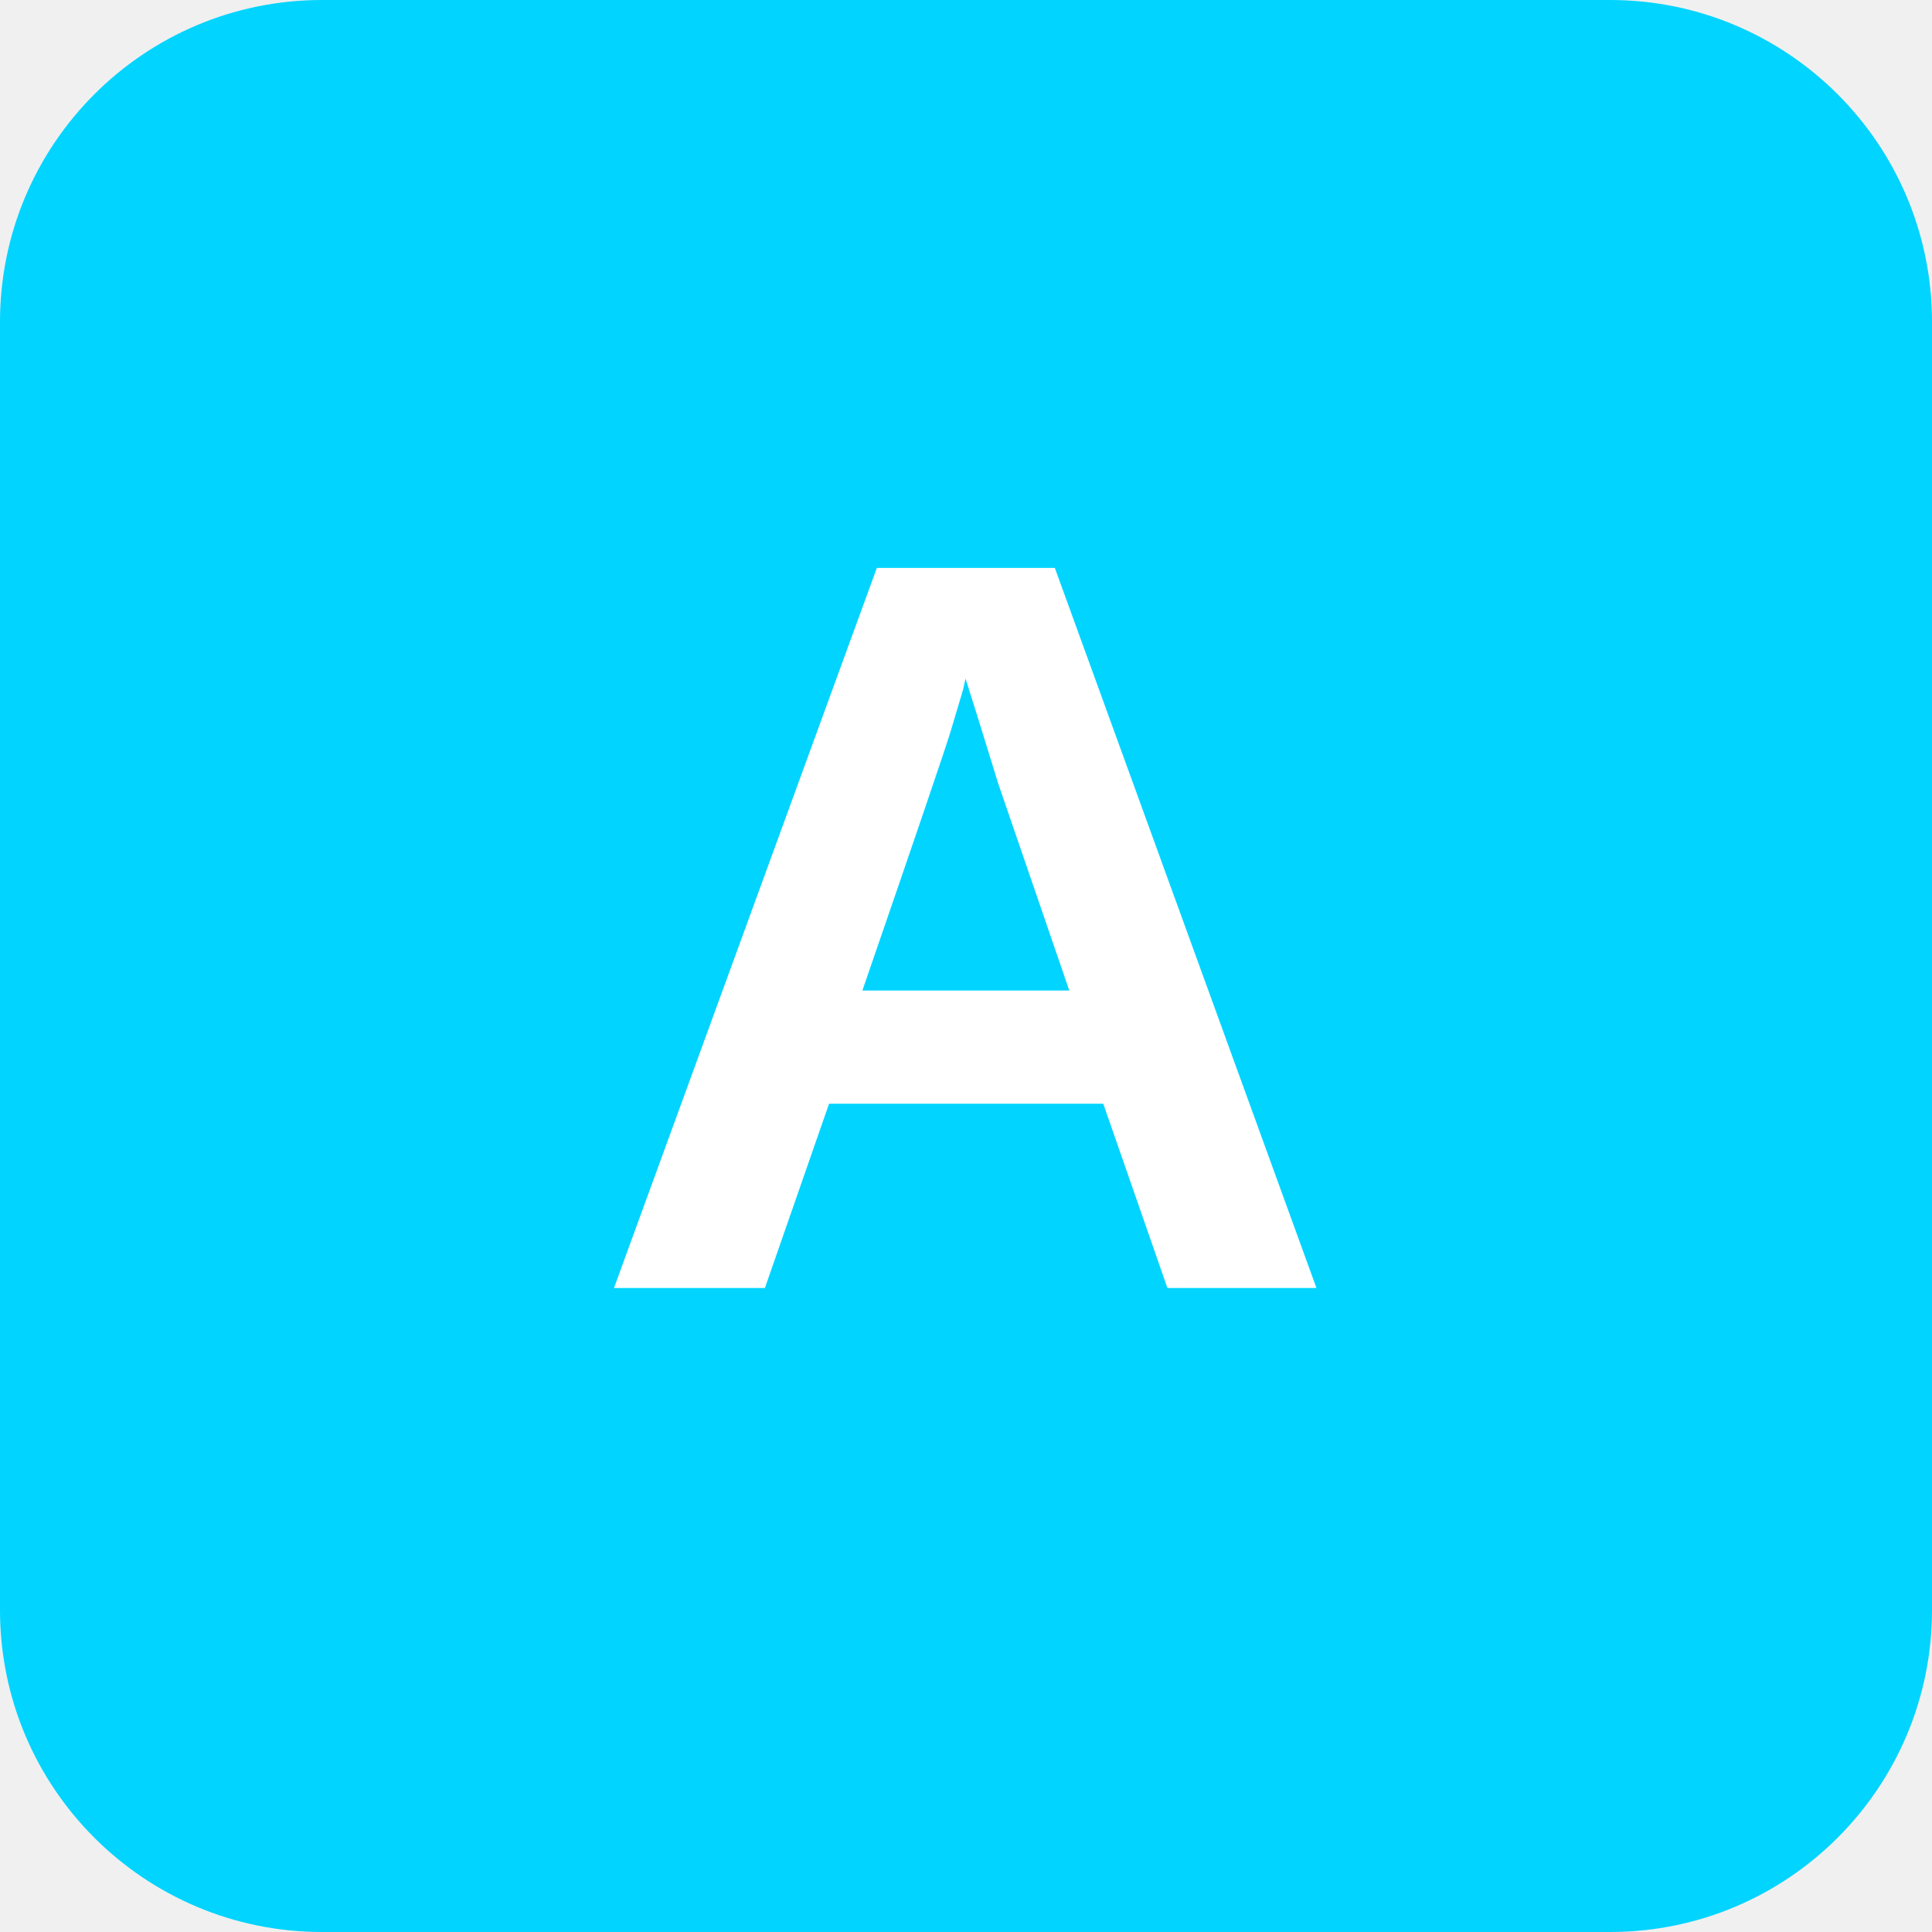
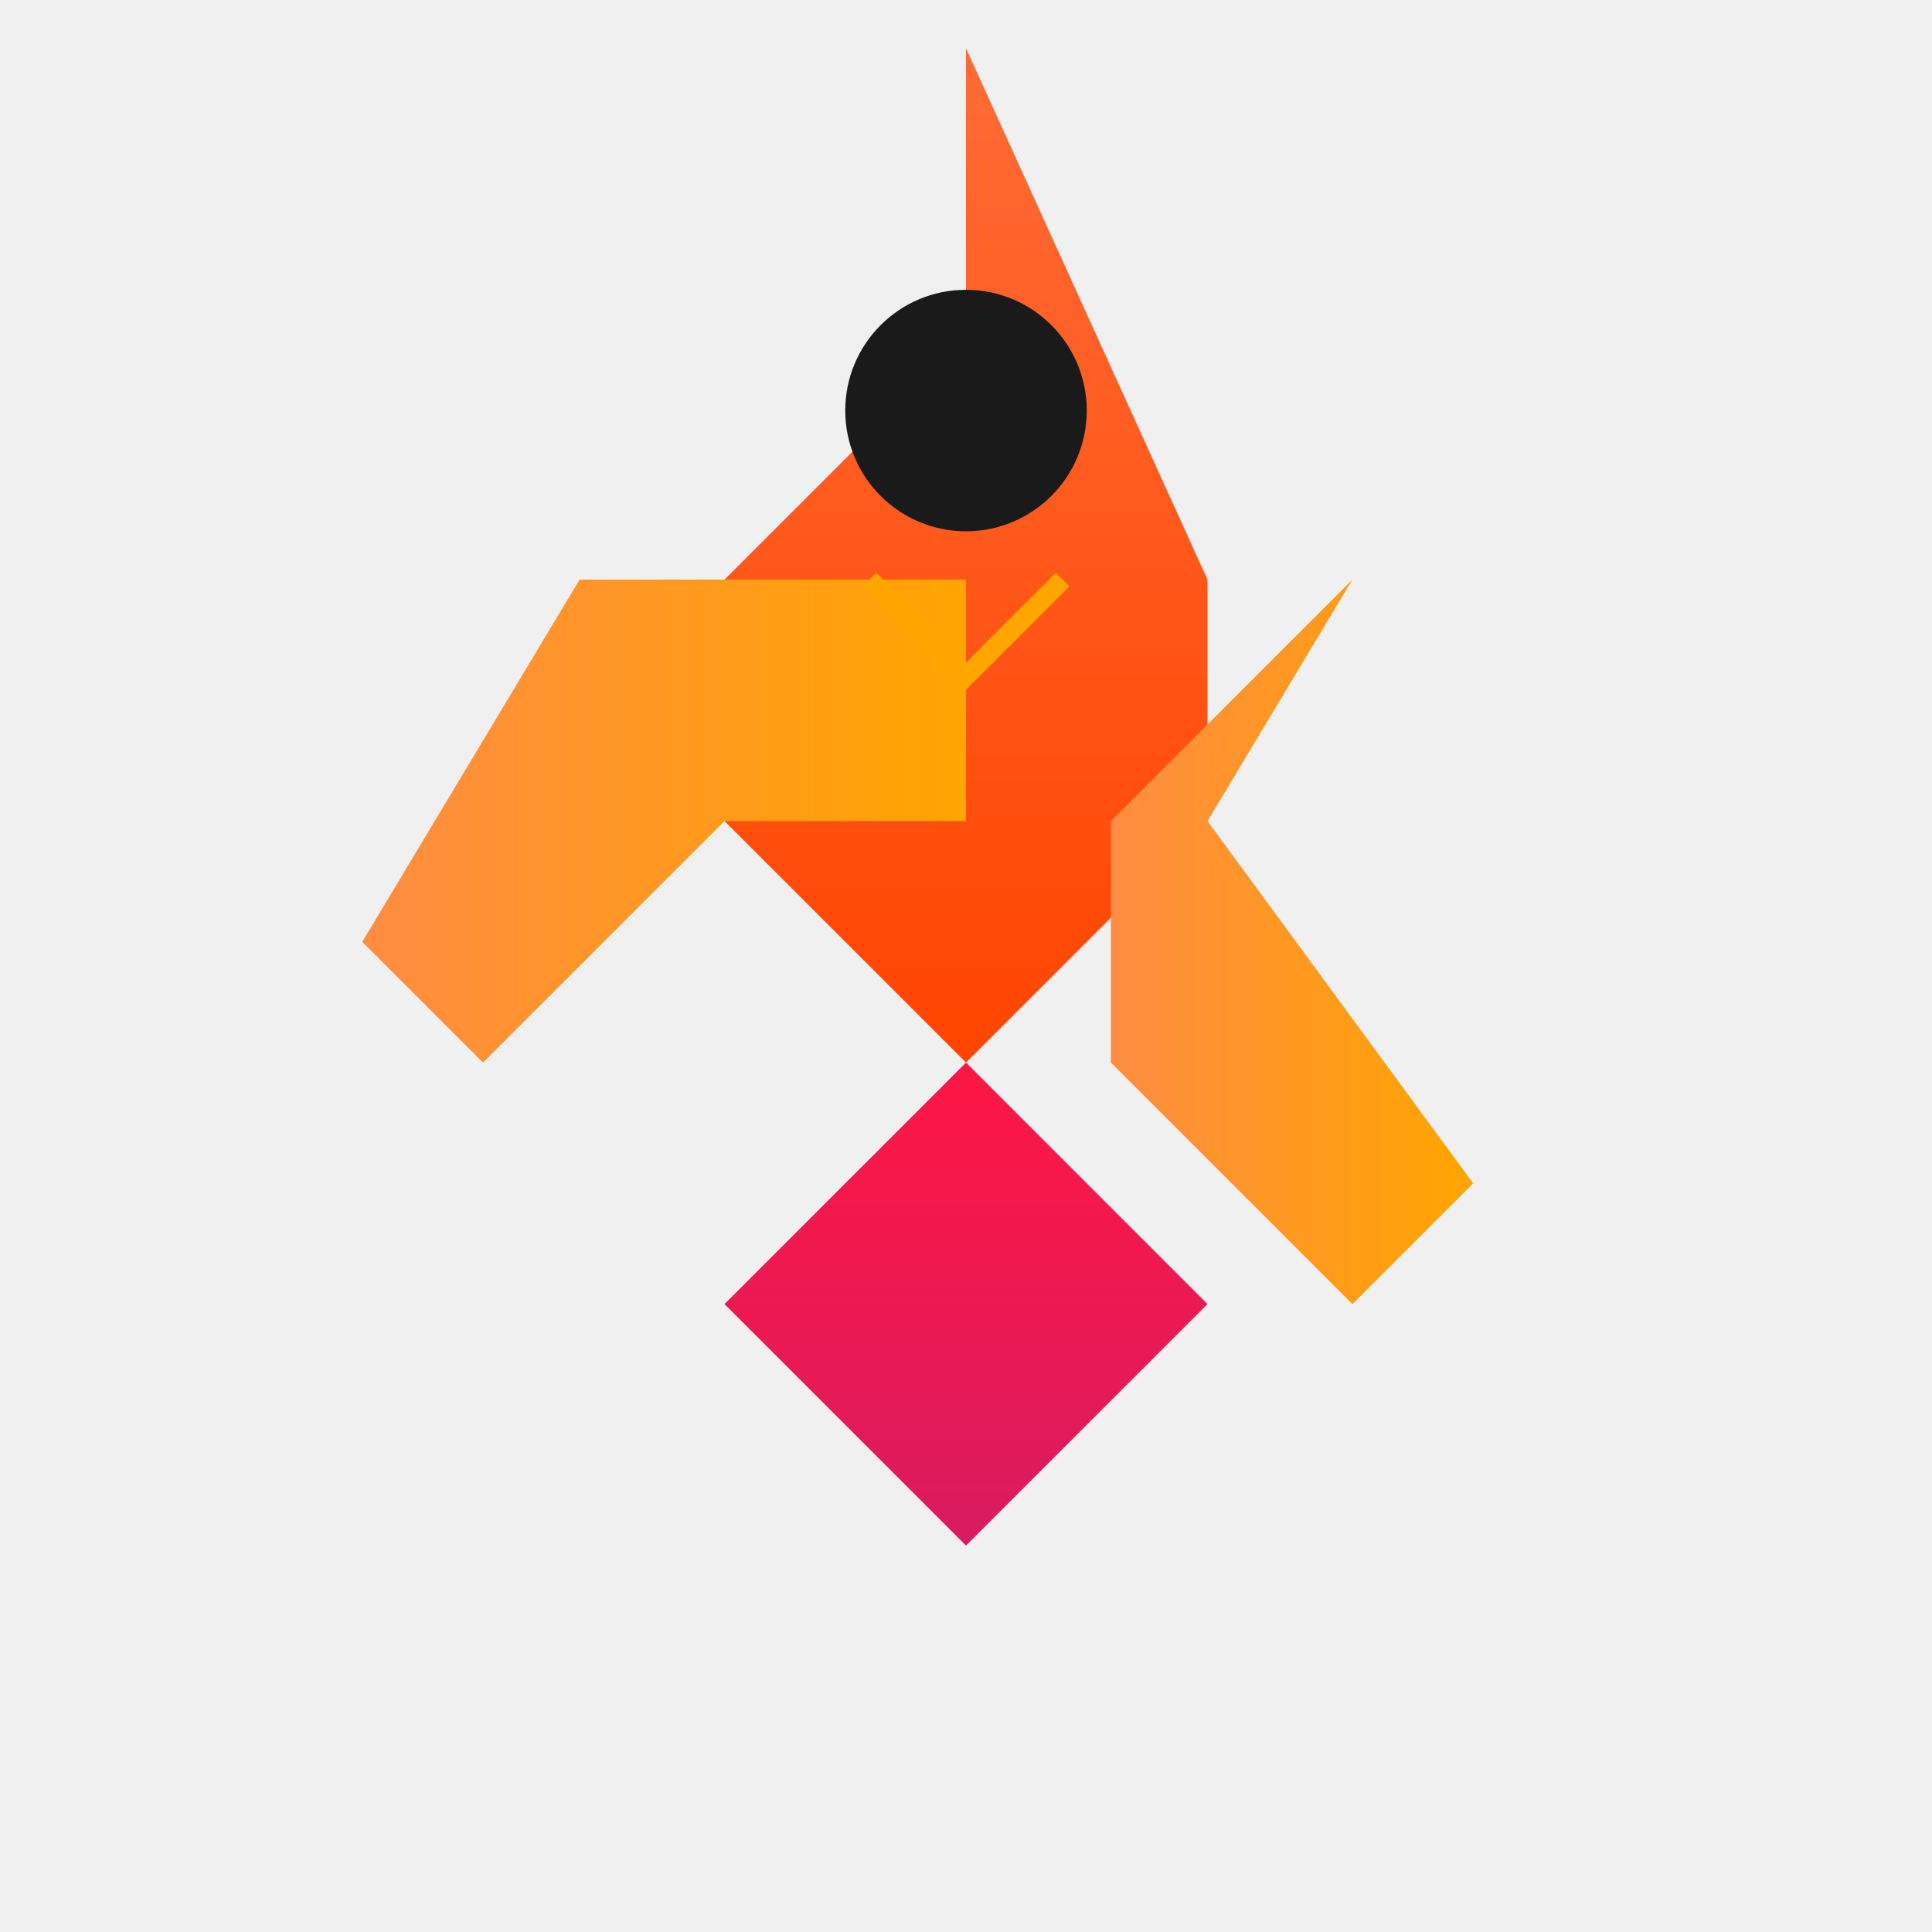
<svg xmlns="http://www.w3.org/2000/svg" width="48" height="48" viewBox="0 0 48 48" fill="none">
-   <rect width="48" height="48" rx="8" fill="#00d4ff" />
-   <text x="24" y="32" text-anchor="middle" fill="white" font-family="Arial, sans-serif" font-size="26" font-weight="bold">A</text>
+   <g transform="scale(0.12)">
+     <path d="M200 10L200 70L150 120L150 170L200 220L250 170L250 120L200 10Z" fill="url(#gradient1)" />
+     <path d="M120 120L200 120L200 170L150 170L100 220L75 195L120 120Z" fill="url(#gradient2)" />
+     <path d="M280 120L230 170L230 220L280 270L305 245L250 170L280 120Z" fill="url(#gradient2)" />
+     <path d="M200 220L150 270L200 320L250 270L200 220Z" fill="url(#gradient3)" />
+     <circle cx="200" cy="85" r="25" fill="#1a1a1a" />
+     <path d="M180 120L200 140L220 120" stroke="#ffa500" stroke-width="4" fill="none" />
+   </g>
+   <defs>
+     <linearGradient id="gradient1" x1="0%" y1="0%" x2="0%" y2="100%">
+       <stop offset="0%" style="stop-color:#ff6b35" />
+       <stop offset="100%" style="stop-color:#ff4500" />
+     </linearGradient>
+     <linearGradient id="gradient2" x1="0%" y1="0%" x2="100%" y2="0%">
+       <stop offset="0%" style="stop-color:#ff8c42" />
+       <stop offset="100%" style="stop-color:#ffa500" />
+     </linearGradient>
+     <linearGradient id="gradient3" x1="0%" y1="0%" x2="0%" y2="100%">
+       <stop offset="0%" style="stop-color:#ff1744" />
+       <stop offset="100%" style="stop-color:#d81b60" />
+     </linearGradient>
+   </defs>
</svg>
